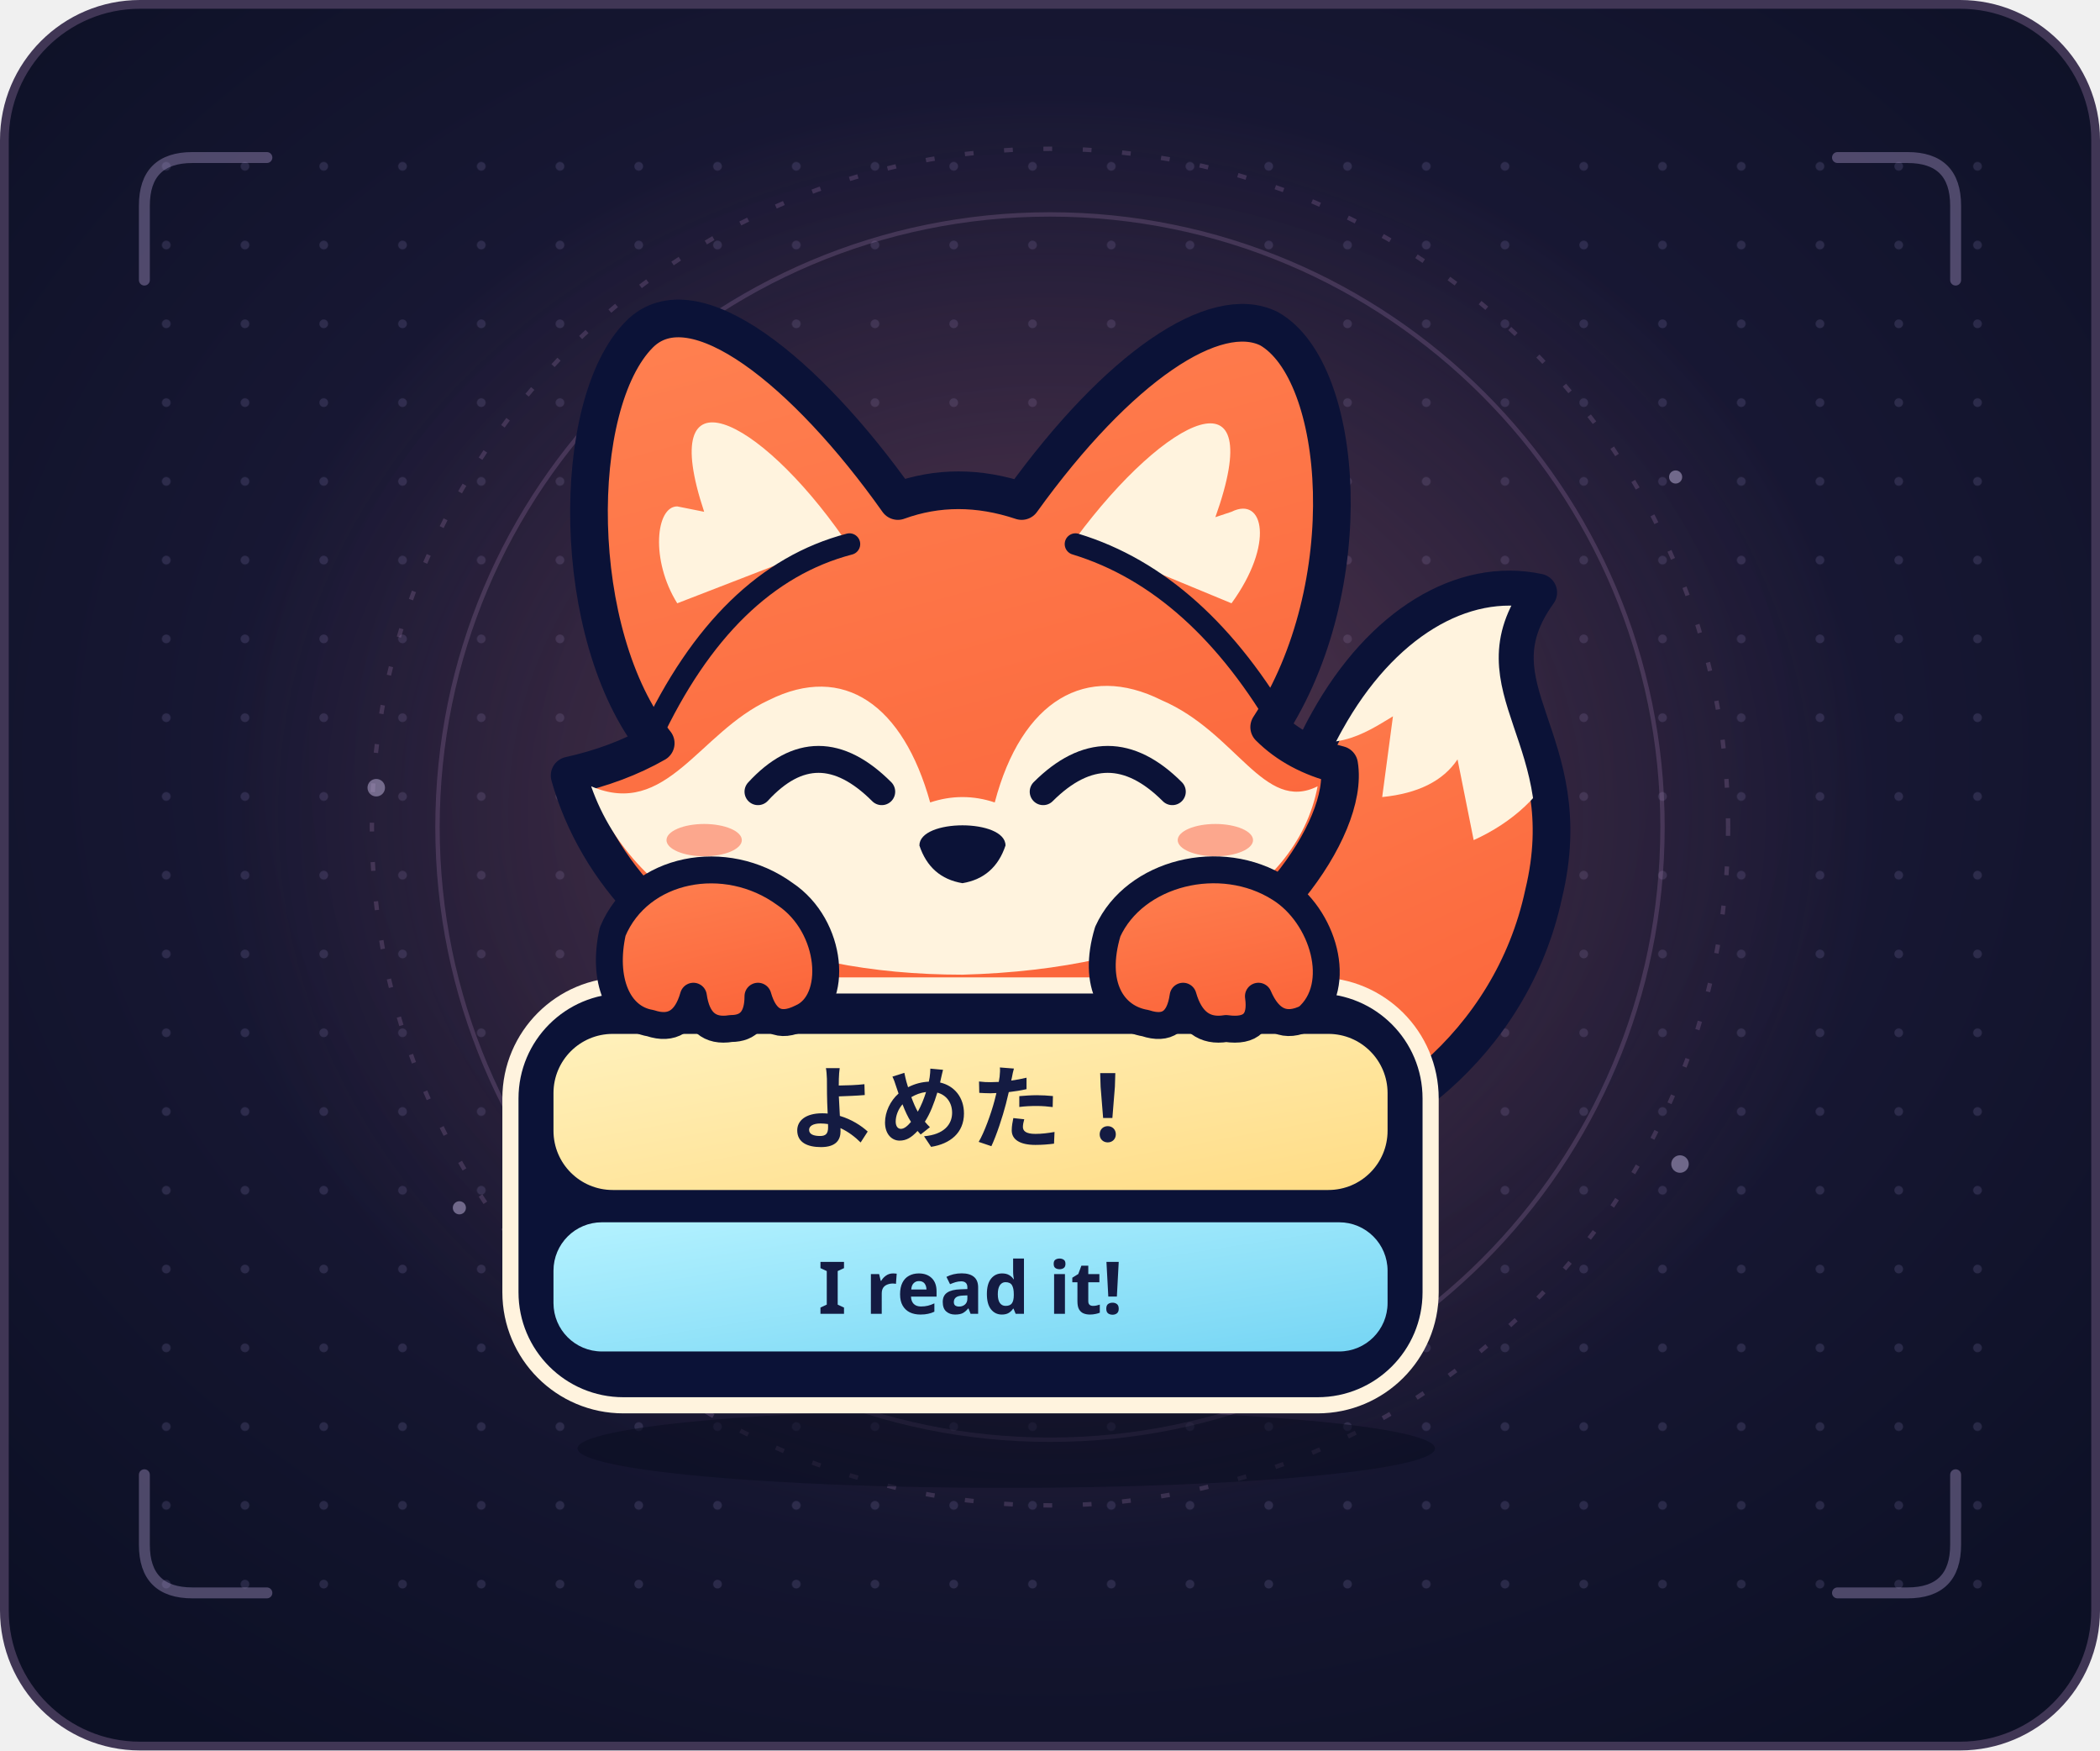
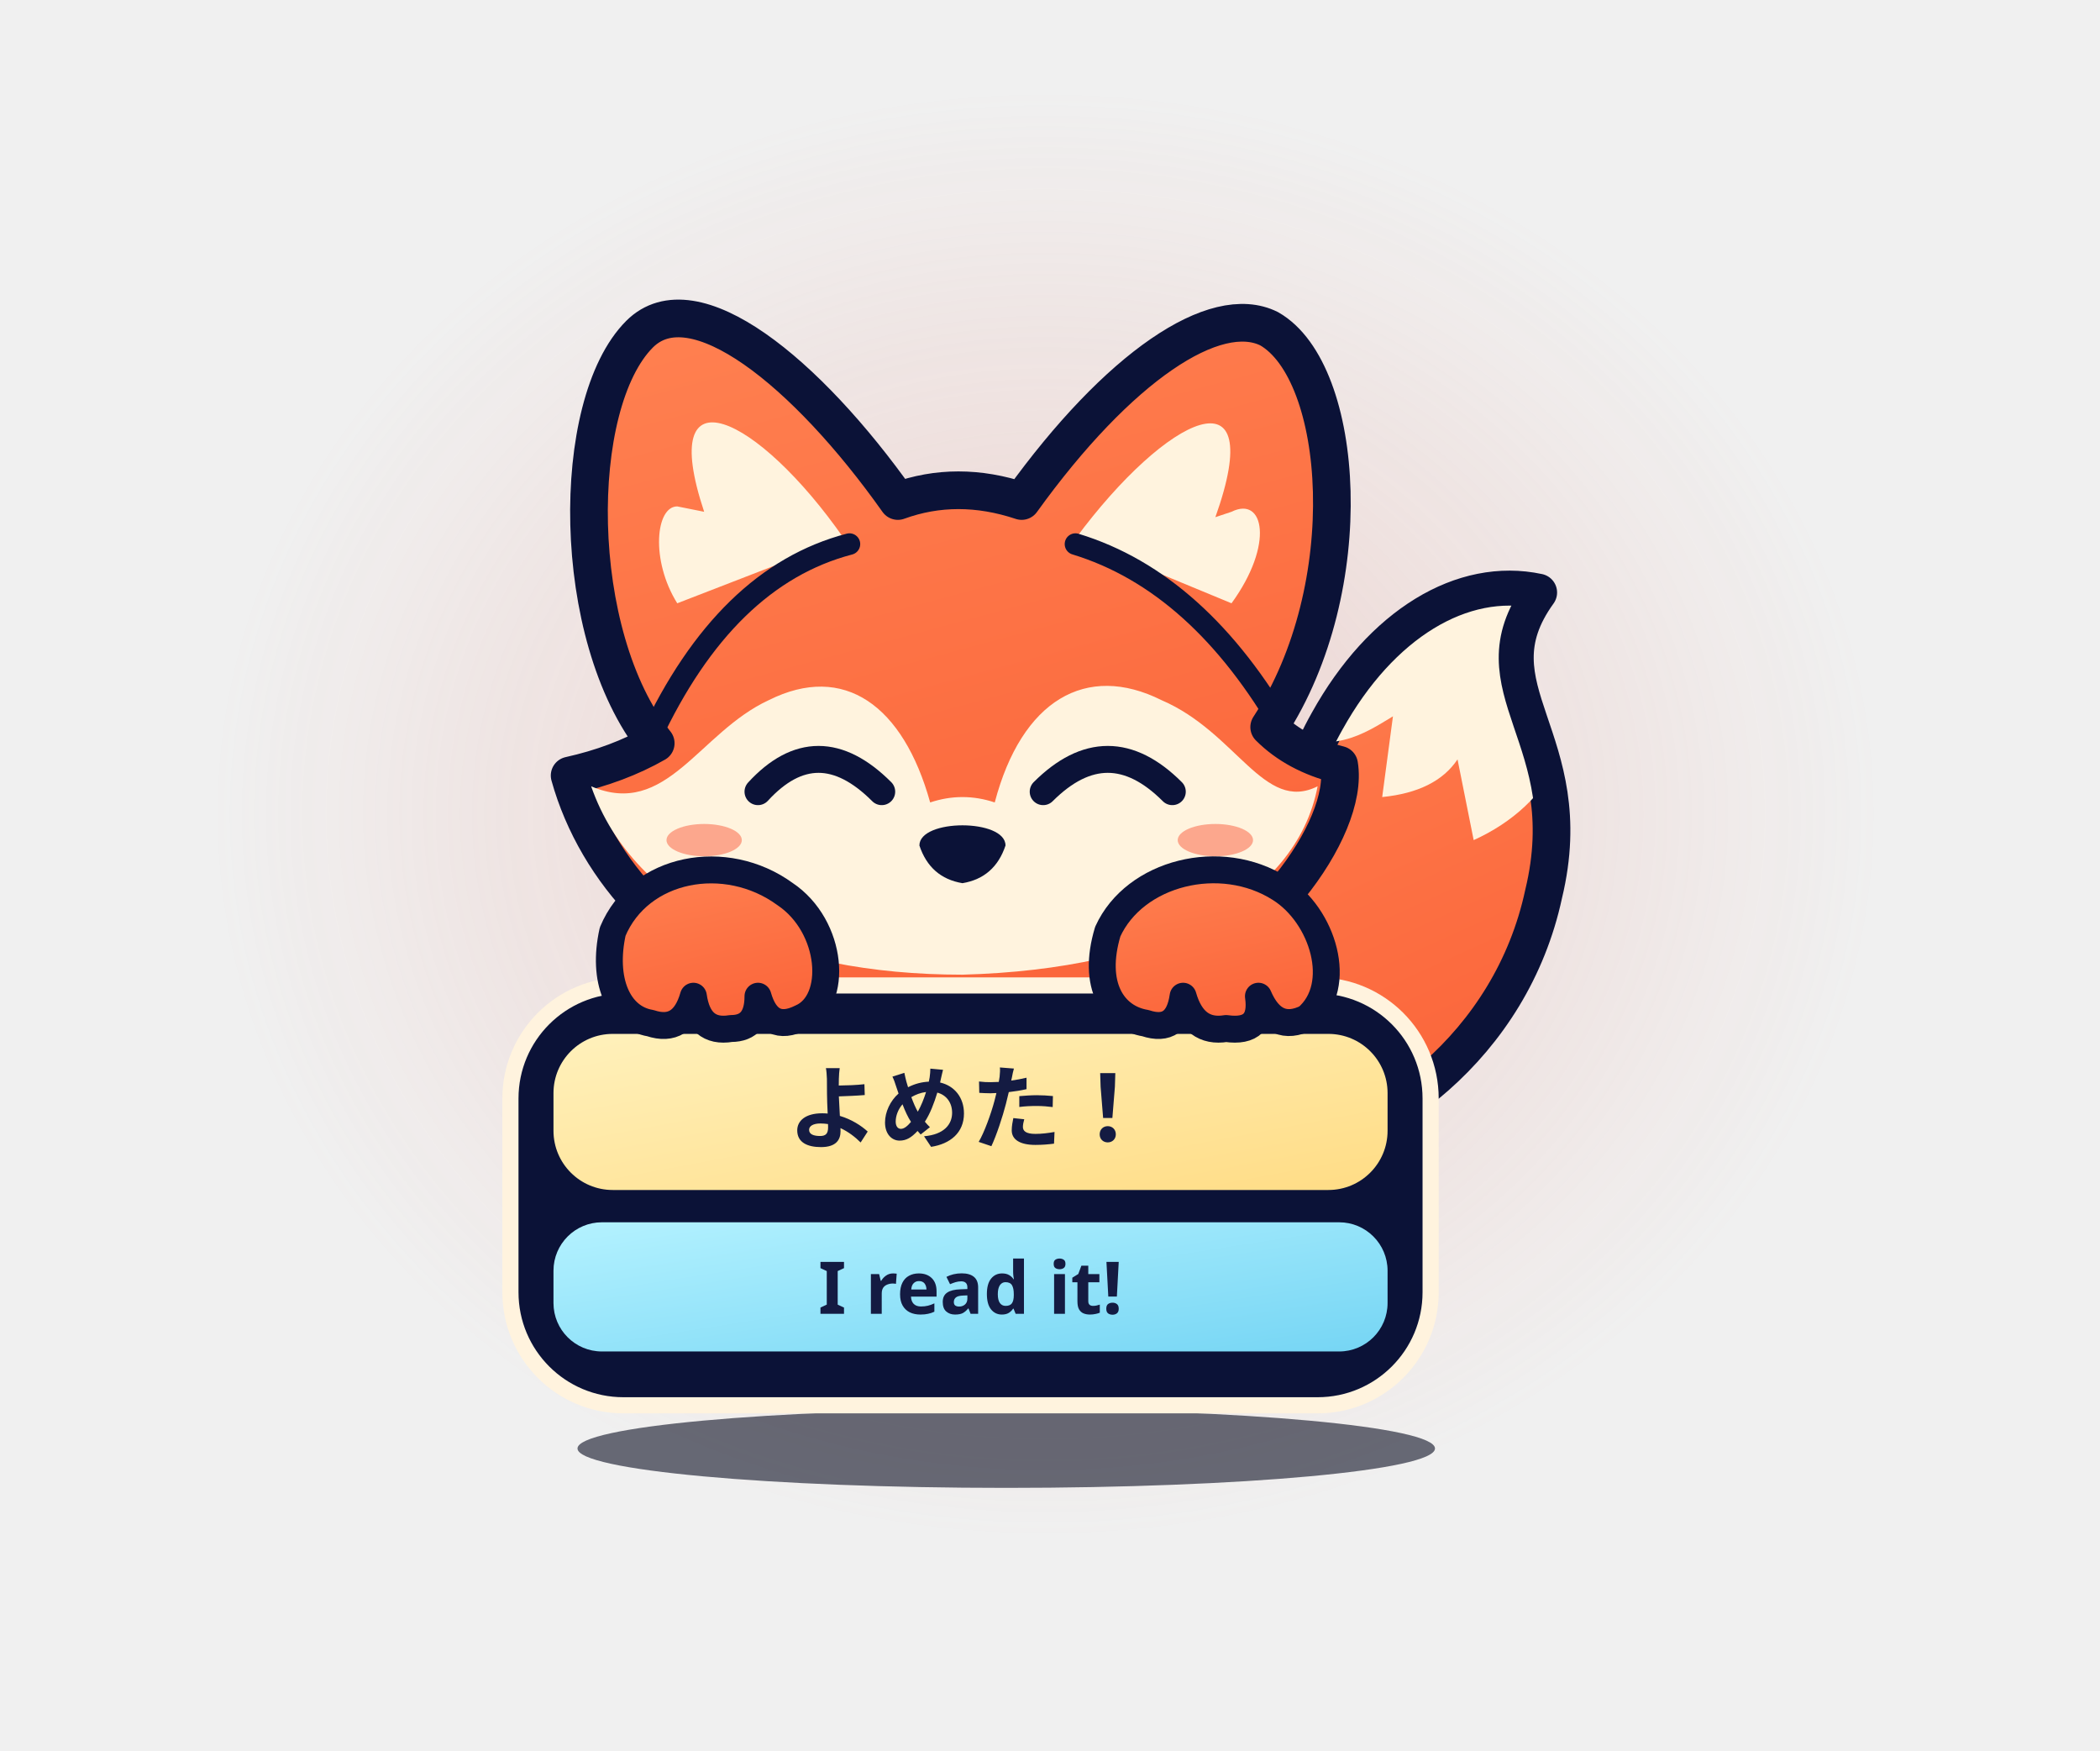
<svg xmlns="http://www.w3.org/2000/svg" width="480" height="400" viewBox="0 0 480 400" role="img" aria-labelledby="title description">
  <defs>
-     <radialGradient id="night" cx=".5" cy=".43" r=".7">
-       <stop stop-color="#252044" />
-       <stop offset="1" stop-color="#0c1025" />
-     </radialGradient>
    <radialGradient id="halo">
      <stop stop-color="#e67a69" stop-opacity=".27" />
      <stop offset="1" stop-color="#e67a69" stop-opacity="0" />
    </radialGradient>
    <linearGradient id="orange" x2=".3" y2="1">
      <stop stop-color="#ff8151" />
      <stop offset="1" stop-color="#fb663b" />
    </linearGradient>
    <linearGradient id="yellow" x2="1" y2="1">
      <stop stop-color="#fff1bc" />
      <stop offset="1" stop-color="#ffdc85" />
    </linearGradient>
    <linearGradient id="blue" x2="1" y2="1">
      <stop stop-color="#b4f2ff" />
      <stop offset="1" stop-color="#75d5f4" />
    </linearGradient>
-     <pattern id="dots" width="18" height="18" patternUnits="userSpaceOnUse">
-       <circle cx="2" cy="2" r="1" fill="#a9a1de" opacity=".16" />
-     </pattern>
    <clipPath id="tail-tip">
      <path d="M153 170C171 158 168 127 181 104C191 86 206 77 220 80                C207 98 228 107 221 136C215 164 191 182 169 185Z" />
    </clipPath>
    <clipPath id="peek">
      <path d="M0 0H256V161H0Z" />
    </clipPath>
    <path id="spark" d="M0-10Q1-1 10 0Q1 1 0 10Q-1 1-10 0Q-1-1 0-10Z" />
  </defs>
  <style>
    .head, .tail, .paw, .caption, .shine, .sparkle, .pulse, .smile, .wink {
      animation-duration: 4.8s;
      animation-iteration-count: infinite;
      animation-timing-function: cubic-bezier(.35, 0, .2, 1);
    }
    .head { animation-name: peek; }
    .tail { animation-name: swish; transform-origin: 169px 173px; }
    .paw { animation-name: grab; transform-box: fill-box; transform-origin: center bottom; }
    .paw-right { animation-name: grab-right; }
    .kana { animation-name: kana; }
    .meaning { animation-name: meaning; }
    .shine { animation-name: shine; animation-timing-function: linear; opacity: 0; }
    .sparkle { animation-name: sparkle; transform-box: fill-box; transform-origin: center; opacity: 0; }
    .sparkle-small { animation-name: sparkle-small; }
    .pulse { animation-name: pulse; transform-box: fill-box; transform-origin: center; }
    .smile { animation-name: smile; }
    .wink { animation-name: wink; opacity: 0; }
    @keyframes peek {
      0%, 100% { transform: translateY(12px); }
      9% { transform: translateY(15px); }
      21% { transform: translateY(-10px); }
      32%, 70% { transform: translateY(0); }
      58% { transform: translateY(-2px); }
    }
    @keyframes swish {
      0%, 100% { transform: rotate(9deg); }
      11% { transform: rotate(13deg); }
      23% { transform: rotate(-12deg); }
      39% { transform: rotate(4deg); }
      56% { transform: rotate(-5deg); }
      75% { transform: rotate(0); }
    }
    @keyframes grab {
      0%, 12%, 100% { transform: scaleY(.55); }
      25% { transform: scaleY(1.07); }
      35%, 78% { transform: scaleY(1); }
    }
    @keyframes grab-right {
      0%, 15%, 100% { transform: scaleY(.55); }
      28% { transform: scaleY(1.08); }
      38%, 80% { transform: scaleY(1); }
    }
    @keyframes kana {
      0%, 23%, 97%, 100% { opacity: 0; transform: translateX(-5px); }
      35%, 82% { opacity: 1; transform: translateX(0); }
    }
    @keyframes meaning {
      0%, 34%, 97%, 100% { opacity: 0; transform: translateX(-5px); }
      45%, 82% { opacity: 1; transform: translateX(0); }
    }
    @keyframes shine {
      0%, 40%, 63%, 100% { opacity: 0; }
      45% { opacity: .4; }
      40%, 41% { transform: translateX(-20px); }
      62%, 63% { transform: translateX(190px); }
    }
    @keyframes sparkle {
      0%, 40%, 69%, 100% { opacity: 0; transform: translateY(4px) scale(.25) rotate(-18deg); }
      50% { opacity: 1; transform: translateY(-3px) scale(1) rotate(0); }
      61% { opacity: .6; transform: translateY(-9px) scale(.7) rotate(12deg); }
    }
    @keyframes sparkle-small {
      0%, 45%, 72%, 100% { opacity: 0; transform: translateY(4px) scale(.2); }
      54% { opacity: 1; transform: translateY(-3px) scale(1); }
      65% { opacity: .45; transform: translateY(-8px) scale(.65); }
    }
    @keyframes pulse {
      0%, 100% { opacity: .75; transform: scale(.94); }
      42%, 63% { opacity: 1; transform: scale(1.06); }
    }
    @keyframes smile {
      0%, 55%, 62%, 100% { opacity: 1; }
      56%, 61% { opacity: 0; }
    }
    @keyframes wink {
      0%, 55%, 62%, 100% { opacity: 0; }
      56%, 61% { opacity: 1; }
    }
    @media (prefers-reduced-motion: reduce) {
      .head, .tail, .paw, .caption, .shine, .sparkle, .pulse, .smile, .wink { animation: none; }
    }
  </style>
-   <rect x="1" y="1" width="478" height="398" rx="31" fill="url(#night)" stroke="#403655" stroke-width="2" />
-   <rect x="24" y="22" width="432" height="356" rx="16" fill="url(#dots)" />
  <ellipse class="pulse" cx="239" cy="186" rx="190" ry="167" fill="url(#halo)" />
-   <g fill="none" stroke="#d4a3dd" opacity=".18">
-     <circle cx="240" cy="189" r="140" />
-     <circle cx="240" cy="189" r="155" stroke-dasharray="2 7" />
-   </g>
-   <g fill="#bbb1d8" opacity=".52">
-     <circle cx="86" cy="180" r="2" />
-     <circle cx="383" cy="109" r="1.5" />
-     <circle cx="384" cy="266" r="2" />
-     <circle cx="105" cy="276" r="1.5" />
-   </g>
-   <g fill="none" stroke-linecap="round" stroke-width="2.5">
-     <path d="M33 64V47Q33 36 44 36H61M420 36H436Q447 36 447 47V64" stroke="#b2a0d2" opacity=".38" />
-     <path d="M33 337V353Q33 364 44 364H61M420 364H436Q447 364 447 353V337" stroke="#b2a0d2" opacity=".38" />
-   </g>
  <ellipse cx="230" cy="331" rx="98" ry="9" fill="#0a0d21" opacity=".6" />
  <g transform="translate(81 37) scale(1.23)" stroke="#0b1237" stroke-linejoin="round">
    <g class="tail">
      <path d="M153 170C171 158 168 127 181 104C191 86 206 77 220 80                C207 98 228 107 221 136C215 164 191 182 169 185Z" fill="url(#orange)" stroke-width="7" />
      <path d="M171 105C181 111 188 106 193 103L191 118Q201 117 205 111                L208 126Q219 121 224 111L239 78L187 66Z" fill="#fff3de" stroke="none" clip-path="url(#tail-tip)" />
      <path d="M153 170C171 158 168 127 181 104C191 86 206 77 220 80                C207 98 228 107 221 136C215 164 191 182 169 185Z" fill="none" stroke-width="6" />
    </g>
    <g clip-path="url(#peek)">
      <path d="M83 139Q112 146 143 139L151 161H75Z" fill="#0b1237" stroke="none" />
      <g class="head">
        <path d="M56 108C40 88 40 45 53 32C63 22 84 39 101 63                  Q112 59 124 63C142 38 160 26 170 31C184 39 187 79 170 105                  Q175 110 183 112C185 124 168 147 148 153Q111 165 79 153                  C60 148 45 132 40 114Q49 112 56 108Z" fill="url(#orange)" stroke-width="7" />
        <path d="M60 82C55 74 56 64 60 64L65 65C56 38 75 47 91 70                  M163 82C171 71 169 62 163 65L160 66C170 38 151 47 134 70" fill="#fff3de" stroke="none" />
        <path d="M55 107Q69 77 92 71M173 106Q157 78 134 71" fill="none" stroke-width="4" stroke-linecap="round" />
        <path d="M44 116C58 122 64 106 77 100C91 93 102 101 107 119                  Q113 117 119 119C124 100 136 93 150 100C164 106 169 121 179 116                  C175 137 150 150 113 151C79 151 52 139 44 116Z" fill="#fff3de" stroke="none" />
        <path d="M75 117Q86 105 98 117" fill="none" stroke-width="5" stroke-linecap="round" />
        <path class="smile" d="M128 117Q140 105 152 117" fill="none" stroke-width="5" stroke-linecap="round" />
        <path class="wink" d="M129 115Q141 119 152 111" fill="none" stroke-width="5" stroke-linecap="round" />
        <path d="M105 127C105 122 121 122 121 127Q119 133 113 134Q107 133 105 127Z" fill="#0b1237" stroke="none" />
        <g fill="#fb8e71" stroke="none" opacity=".75">
          <ellipse cx="65" cy="126" rx="7" ry="3" />
          <ellipse cx="160" cy="126" rx="7" ry="3" />
        </g>
      </g>
    </g>
    <rect x="29" y="153" width="171" height="78" rx="21" fill="#0b1237" stroke="#fff3de" stroke-width="3" />
    <rect x="37" y="162" width="155" height="29" rx="11" fill="url(#yellow)" stroke="none" />
    <rect x="37" y="197" width="155" height="24" rx="9" fill="url(#blue)" stroke="none" />
    <g stroke="none" fill="#141b42" text-anchor="middle" font-weight="700">
      <text class="caption kana" x="114.5" y="182" font-size="17" font-family="Hiragino Sans, Yu Gothic, Noto Sans CJK JP, sans-serif">よめた！</text>
      <text class="caption meaning" x="114.5" y="214" font-size="13.5" font-family="system-ui, sans-serif">I read it!</text>
    </g>
    <clipPath id="bars">
      <rect x="37" y="162" width="155" height="29" rx="11" />
      <rect x="37" y="197" width="155" height="24" rx="9" />
    </clipPath>
    <g clip-path="url(#bars)" stroke="none">
      <path class="shine" d="M26 156H43L16 227H-1ZM47 156H52L25 227H20Z" fill="#fff" />
    </g>
    <path class="paw" d="M48 143C53 131 69 128 80 136C89 142 90 156 83 159                          Q77 162 75 155Q75 161 70 161Q64 162 63 155Q61 162 55 160                          C49 159 46 152 48 143Z" fill="url(#orange)" stroke-width="5" stroke-linecap="round" />
    <path class="paw paw-right" d="M140 143C145 132 161 128 172 135C180 140 184 153 177 159                                    Q171 162 168 155Q169 162 162 161Q156 162 154 155                                    Q153 162 147 160C141 159 137 153 140 143Z" fill="url(#orange)" stroke-width="5" stroke-linecap="round" />
  </g>
  <g fill="#ffe4a2">
    <g transform="translate(102 134)">
      <use class="sparkle" href="#spark" />
    </g>
    <g transform="translate(85 155) scale(.43)">
      <use class="sparkle sparkle-small" href="#spark" />
    </g>
  </g>
  <g fill="#a7eaff">
    <g transform="translate(376 170) scale(.85)">
      <use class="sparkle sparkle-small" href="#spark" />
    </g>
    <g transform="translate(393 149) scale(.43)">
      <use class="sparkle" href="#spark" />
    </g>
  </g>
</svg>
